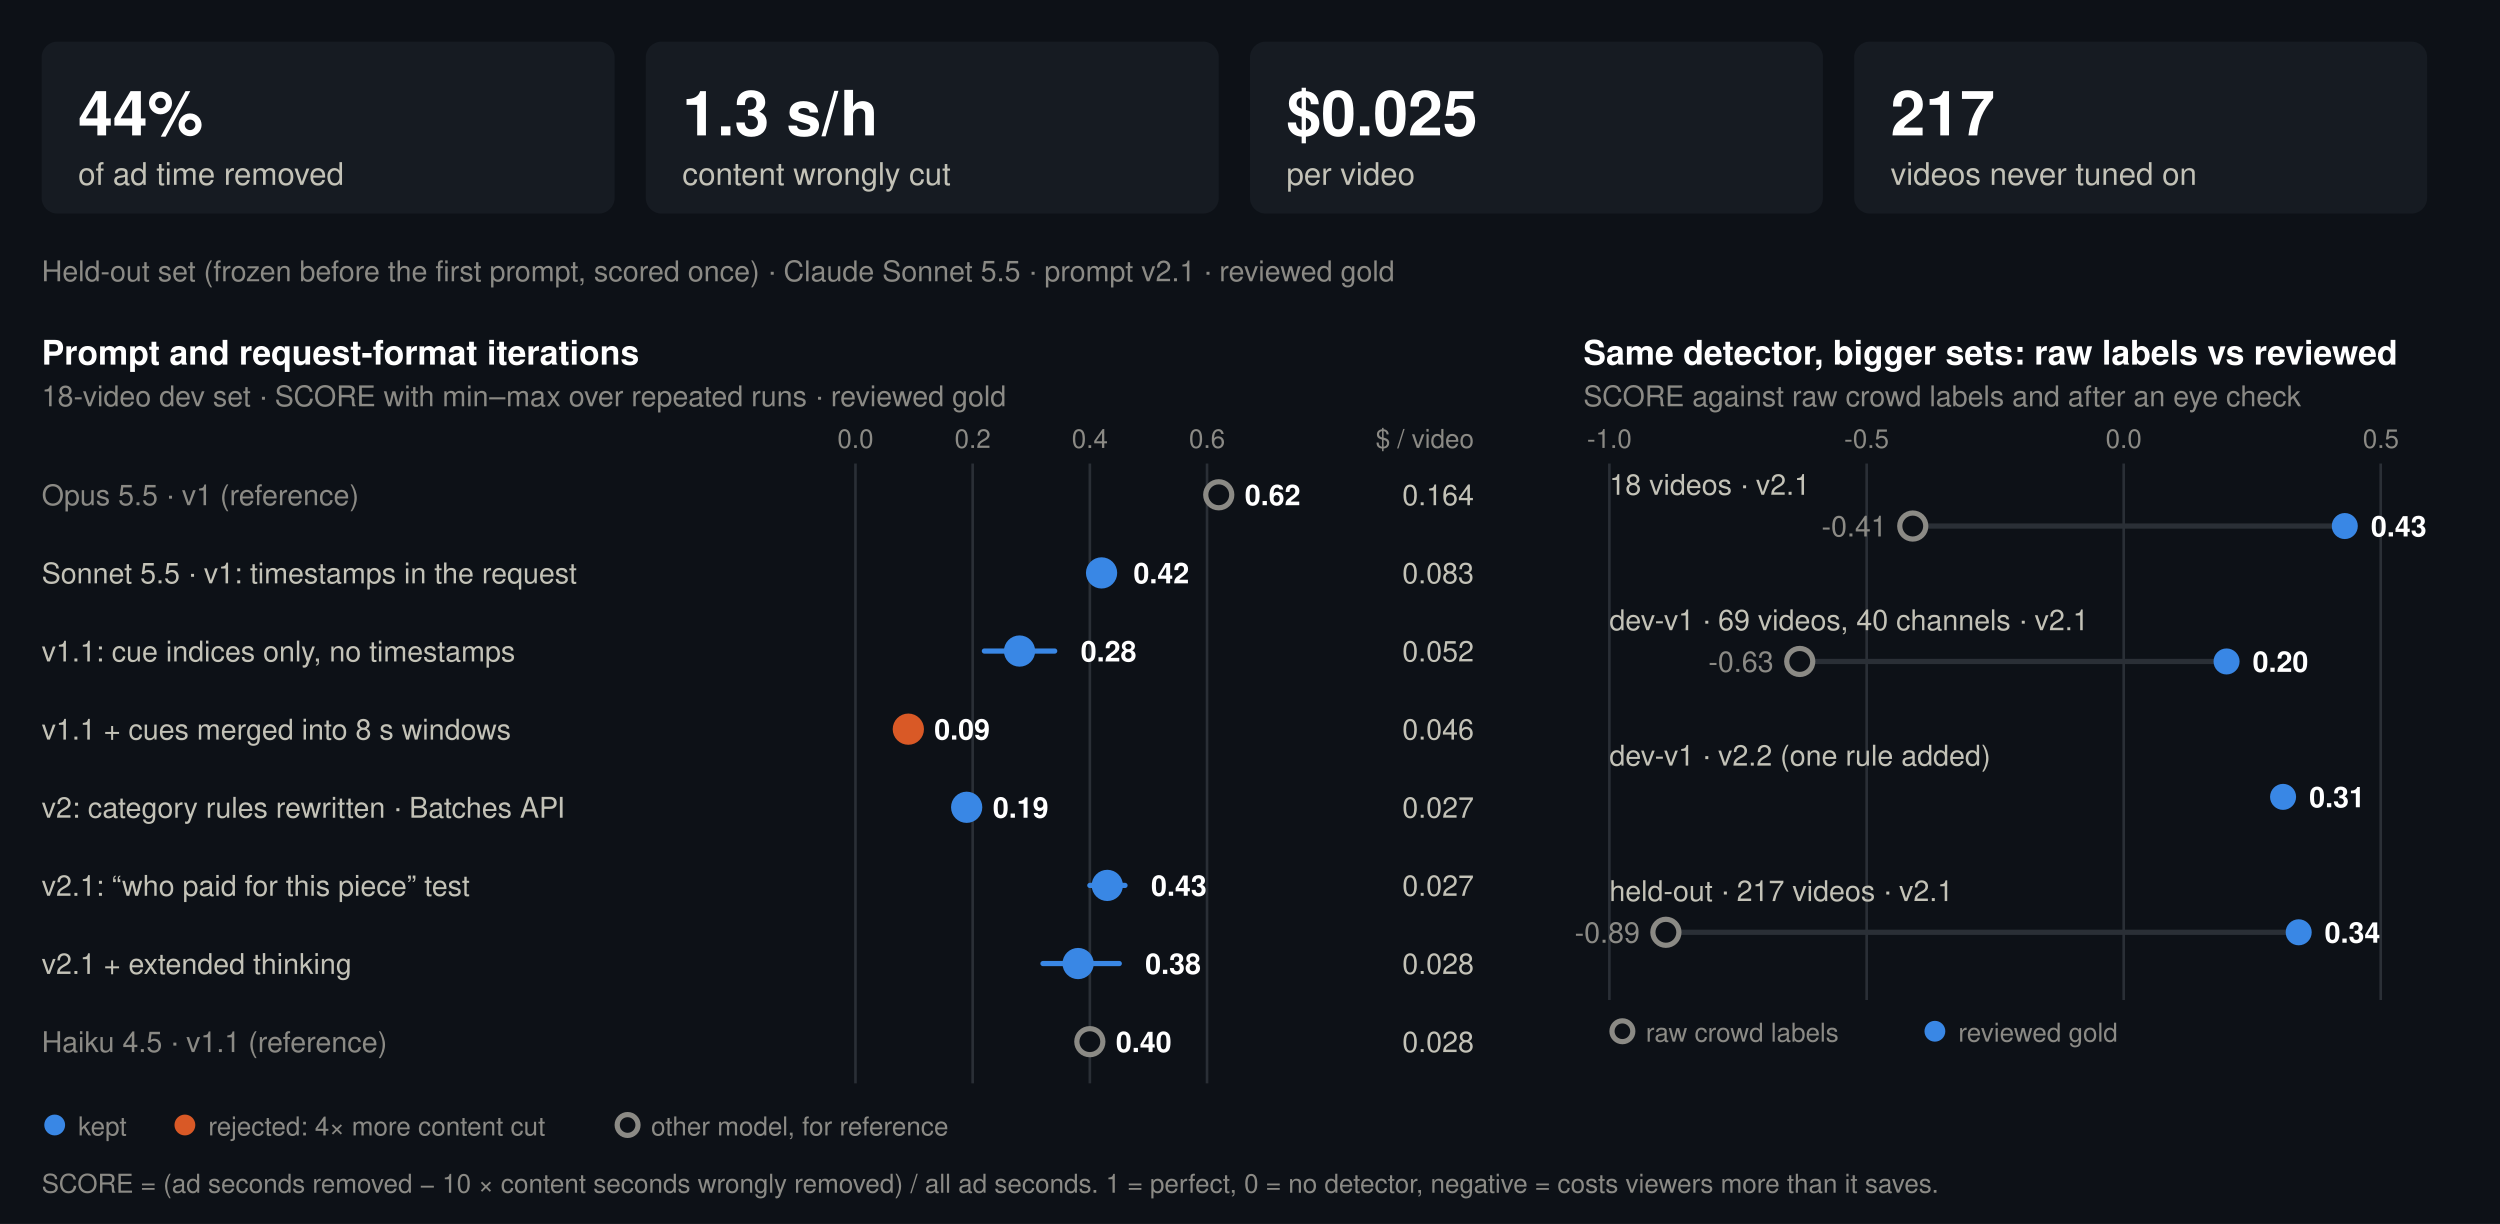
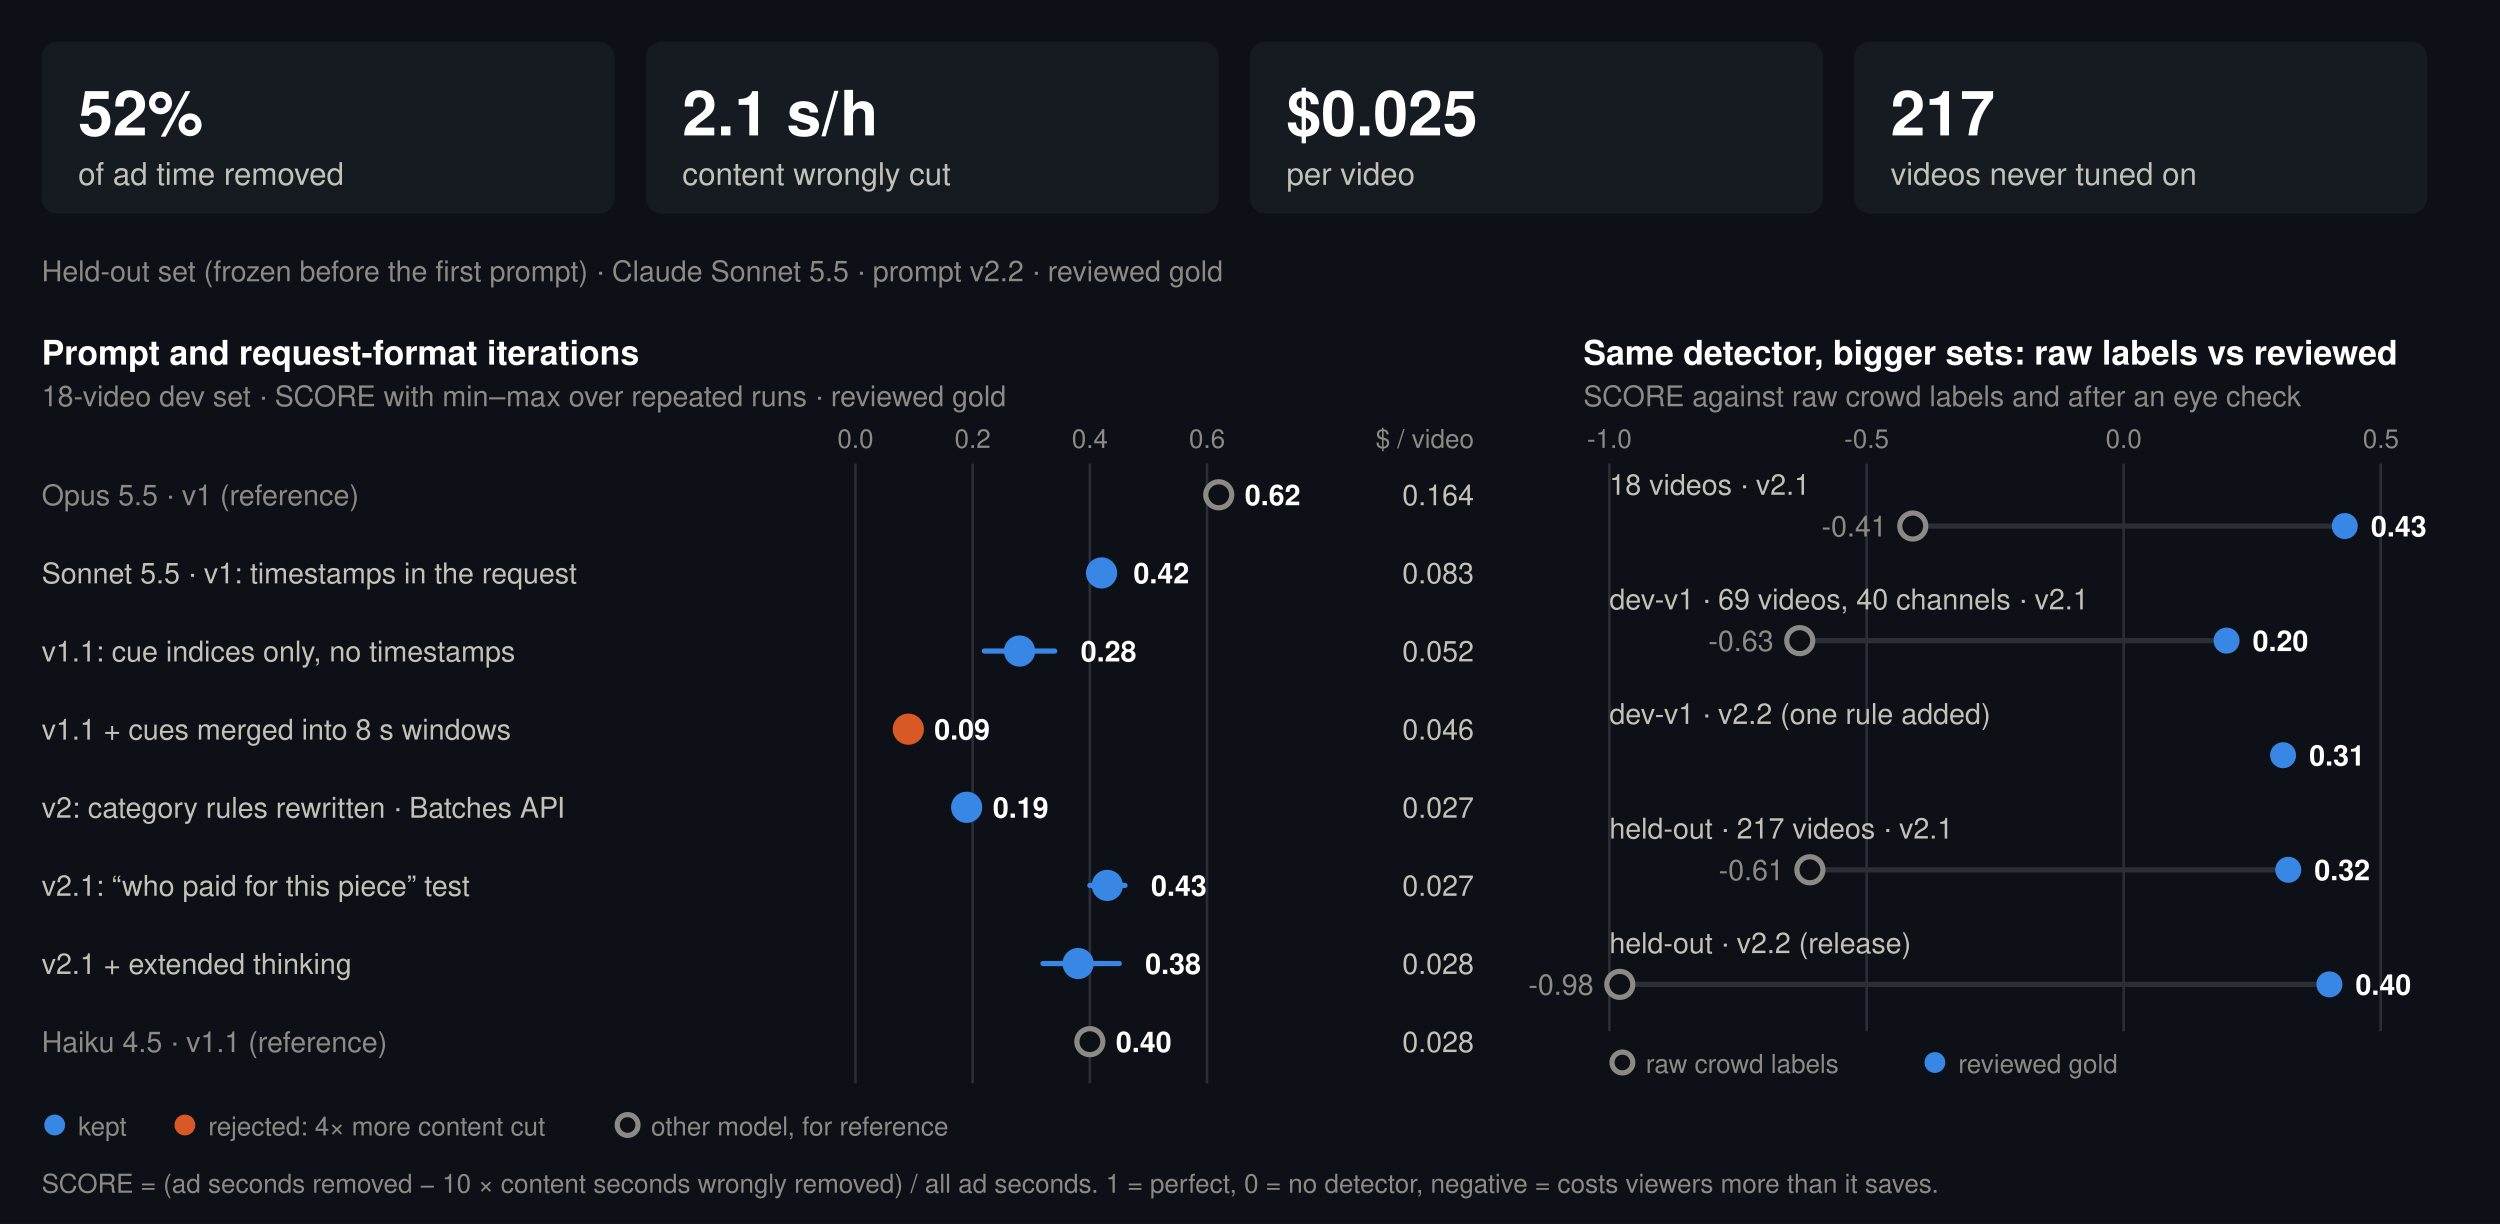
<svg xmlns="http://www.w3.org/2000/svg" width="960" height="470" viewBox="0 0 960 470" font-family="-apple-system, BlinkMacSystemFont, 'Segoe UI', Helvetica, Arial, sans-serif">
  <rect width="960" height="470" fill="#0d1117" />
  <rect x="16" y="16" width="220" height="66" rx="6" fill="#161b22" />
-   <text x="30" y="52" font-size="24" fill="#ffffff" text-anchor="start" font-weight="600">44%</text>
+   <text x="30" y="52" font-size="24" fill="#ffffff" text-anchor="start" font-weight="600">52%</text>
  <text x="30" y="71" font-size="12" fill="#c3c2b7" text-anchor="start" font-weight="normal">of ad time removed</text>
  <rect x="248" y="16" width="220" height="66" rx="6" fill="#161b22" />
-   <text x="262" y="52" font-size="24" fill="#ffffff" text-anchor="start" font-weight="600">1.3 s/h</text>
+   <text x="262" y="52" font-size="24" fill="#ffffff" text-anchor="start" font-weight="600">2.1 s/h</text>
  <text x="262" y="71" font-size="12" fill="#c3c2b7" text-anchor="start" font-weight="normal">content wrongly cut</text>
  <rect x="480" y="16" width="220" height="66" rx="6" fill="#161b22" />
  <text x="494" y="52" font-size="24" fill="#ffffff" text-anchor="start" font-weight="600">$0.025</text>
  <text x="494" y="71" font-size="12" fill="#c3c2b7" text-anchor="start" font-weight="normal">per video</text>
  <rect x="712" y="16" width="220" height="66" rx="6" fill="#161b22" />
  <text x="726" y="52" font-size="24" fill="#ffffff" text-anchor="start" font-weight="600">217</text>
  <text x="726" y="71" font-size="12" fill="#c3c2b7" text-anchor="start" font-weight="normal">videos never tuned on</text>
-   <text x="16" y="108" font-size="11" fill="#8b8a85" text-anchor="start" font-weight="normal">Held-out set (frozen before the first prompt, scored once) · Claude Sonnet 5.5 · prompt v2.1 · reviewed gold</text>
+   <text x="16" y="108" font-size="11" fill="#8b8a85" text-anchor="start" font-weight="normal">Held-out set (frozen before the first prompt) · Claude Sonnet 5.5 · prompt v2.2 · reviewed gold</text>
  <text x="16" y="140" font-size="13" fill="#ffffff" text-anchor="start" font-weight="600">Prompt and request-format iterations</text>
  <text x="16" y="156" font-size="11" fill="#8b8a85" text-anchor="start" font-weight="normal">18-video dev set · SCORE with min–max over repeated runs · reviewed gold</text>
  <text x="566" y="172" font-size="10" fill="#8b8a85" text-anchor="end" font-weight="normal">$ / video</text>
  <line x1="328.5" y1="178" x2="328.5" y2="416" stroke="#2a2f36" stroke-width="1" />
  <text x="328.5" y="172" font-size="10" fill="#8b8a85" text-anchor="middle" font-weight="normal">0.0</text>
  <line x1="373.5" y1="178" x2="373.5" y2="416" stroke="#2a2f36" stroke-width="1" />
  <text x="373.5" y="172" font-size="10" fill="#8b8a85" text-anchor="middle" font-weight="normal">0.2</text>
  <line x1="418.5" y1="178" x2="418.5" y2="416" stroke="#2a2f36" stroke-width="1" />
  <text x="418.5" y="172" font-size="10" fill="#8b8a85" text-anchor="middle" font-weight="normal">0.4</text>
  <line x1="463.5" y1="178" x2="463.5" y2="416" stroke="#2a2f36" stroke-width="1" />
  <text x="463.5" y="172" font-size="10" fill="#8b8a85" text-anchor="middle" font-weight="normal">0.6</text>
  <text x="16" y="194" font-size="11" fill="#8b8a85" text-anchor="start" font-weight="normal">Opus 5.5 · v1 (reference)</text>
  <circle cx="468.0" cy="190" r="5" fill="#0d1117" stroke="#8b8a85" stroke-width="2" />
  <text x="478.0" y="194" font-size="11" fill="#ffffff" text-anchor="start" font-weight="600">0.62</text>
  <text x="566" y="194" font-size="11" fill="#c3c2b7" text-anchor="end" font-weight="normal">0.164</text>
  <text x="16" y="224" font-size="11" fill="#c3c2b7" text-anchor="start" font-weight="normal">Sonnet 5.5 · v1: timestamps in the request</text>
  <line x1="418.5" y1="220" x2="425.2" y2="220" stroke="#3987e5" stroke-width="2" stroke-linecap="round" />
  <circle cx="423.0" cy="220" r="5" fill="#3987e5" stroke="#3987e5" stroke-width="2" />
  <text x="435.25" y="224" font-size="11" fill="#ffffff" text-anchor="start" font-weight="600">0.42</text>
  <text x="566" y="224" font-size="11" fill="#c3c2b7" text-anchor="end" font-weight="normal">0.083</text>
  <text x="16" y="254" font-size="11" fill="#c3c2b7" text-anchor="start" font-weight="normal">v1.1: cue indices only, no timestamps</text>
  <line x1="378.0" y1="250" x2="405.0" y2="250" stroke="#3987e5" stroke-width="2" stroke-linecap="round" />
  <circle cx="391.5" cy="250" r="5" fill="#3987e5" stroke="#3987e5" stroke-width="2" />
  <text x="415.0" y="254" font-size="11" fill="#ffffff" text-anchor="start" font-weight="600">0.28</text>
  <text x="566" y="254" font-size="11" fill="#c3c2b7" text-anchor="end" font-weight="normal">0.052</text>
  <text x="16" y="284" font-size="11" fill="#c3c2b7" text-anchor="start" font-weight="normal">v1.1 + cues merged into 8 s windows</text>
  <circle cx="348.8" cy="280" r="5" fill="#d95926" stroke="#d95926" stroke-width="2" />
  <text x="358.75" y="284" font-size="11" fill="#ffffff" text-anchor="start" font-weight="600">0.09</text>
  <text x="566" y="284" font-size="11" fill="#c3c2b7" text-anchor="end" font-weight="normal">0.046</text>
  <text x="16" y="314" font-size="11" fill="#c3c2b7" text-anchor="start" font-weight="normal">v2: category rules rewritten · Batches API</text>
  <circle cx="371.2" cy="310" r="5" fill="#3987e5" stroke="#3987e5" stroke-width="2" />
  <text x="381.25" y="314" font-size="11" fill="#ffffff" text-anchor="start" font-weight="600">0.19</text>
  <text x="566" y="314" font-size="11" fill="#c3c2b7" text-anchor="end" font-weight="normal">0.027</text>
  <text x="16" y="344" font-size="11" fill="#c3c2b7" text-anchor="start" font-weight="normal">v2.1: “who paid for this piece” test</text>
  <line x1="418.5" y1="340" x2="432.0" y2="340" stroke="#3987e5" stroke-width="2" stroke-linecap="round" />
  <circle cx="425.2" cy="340" r="5" fill="#3987e5" stroke="#3987e5" stroke-width="2" />
  <text x="442.0" y="344" font-size="11" fill="#ffffff" text-anchor="start" font-weight="600">0.43</text>
  <text x="566" y="344" font-size="11" fill="#c3c2b7" text-anchor="end" font-weight="normal">0.027</text>
  <text x="16" y="374" font-size="11" fill="#c3c2b7" text-anchor="start" font-weight="normal">v2.1 + extended thinking</text>
  <line x1="400.5" y1="370" x2="429.8" y2="370" stroke="#3987e5" stroke-width="2" stroke-linecap="round" />
  <circle cx="414.0" cy="370" r="5" fill="#3987e5" stroke="#3987e5" stroke-width="2" />
  <text x="439.75" y="374" font-size="11" fill="#ffffff" text-anchor="start" font-weight="600">0.38</text>
  <text x="566" y="374" font-size="11" fill="#c3c2b7" text-anchor="end" font-weight="normal">0.028</text>
  <text x="16" y="404" font-size="11" fill="#8b8a85" text-anchor="start" font-weight="normal">Haiku 4.5 · v1.1 (reference)</text>
  <circle cx="418.5" cy="400" r="5" fill="#0d1117" stroke="#8b8a85" stroke-width="2" />
  <text x="428.5" y="404" font-size="11" fill="#ffffff" text-anchor="start" font-weight="600">0.40</text>
  <text x="566" y="404" font-size="11" fill="#c3c2b7" text-anchor="end" font-weight="normal">0.028</text>
  <circle cx="21" cy="432" r="4" fill="#3987e5" />
  <text x="30" y="436" font-size="10" fill="#8b8a85" text-anchor="start" font-weight="normal">kept</text>
  <circle cx="71" cy="432" r="4" fill="#d95926" />
  <text x="80" y="436" font-size="10" fill="#8b8a85" text-anchor="start" font-weight="normal">rejected: 4× more content cut</text>
  <circle cx="241" cy="432" r="4" fill="#0d1117" stroke="#8b8a85" stroke-width="2" />
  <text x="250" y="436" font-size="10" fill="#8b8a85" text-anchor="start" font-weight="normal">other model, for reference</text>
  <text x="608" y="140" font-size="13" fill="#ffffff" text-anchor="start" font-weight="600">Same detector, bigger sets: raw labels vs reviewed</text>
  <text x="608" y="156" font-size="11" fill="#8b8a85" text-anchor="start" font-weight="normal">SCORE against raw crowd labels and after an eye check</text>
-   <line x1="618.0" y1="178" x2="618.0" y2="384" stroke="#2a2f36" stroke-width="1" />
+   <line x1="618.0" y1="178" x2="618.0" y2="396" stroke="#2a2f36" stroke-width="1" />
  <text x="618.0" y="172" font-size="10" fill="#8b8a85" text-anchor="middle" font-weight="normal">-1.0</text>
-   <line x1="716.8" y1="178" x2="716.8" y2="384" stroke="#2a2f36" stroke-width="1" />
+   <line x1="716.8" y1="178" x2="716.8" y2="396" stroke="#2a2f36" stroke-width="1" />
  <text x="716.75" y="172" font-size="10" fill="#8b8a85" text-anchor="middle" font-weight="normal">-0.5</text>
-   <line x1="815.5" y1="178" x2="815.5" y2="384" stroke="#2a2f36" stroke-width="1" />
+   <line x1="815.5" y1="178" x2="815.5" y2="396" stroke="#2a2f36" stroke-width="1" />
  <text x="815.5" y="172" font-size="10" fill="#8b8a85" text-anchor="middle" font-weight="normal">0.0</text>
-   <line x1="914.2" y1="178" x2="914.2" y2="384" stroke="#2a2f36" stroke-width="1" />
+   <line x1="914.2" y1="178" x2="914.2" y2="396" stroke="#2a2f36" stroke-width="1" />
  <text x="914.25" y="172" font-size="10" fill="#8b8a85" text-anchor="middle" font-weight="normal">0.5</text>
  <text x="618" y="190" font-size="11" fill="#c3c2b7" text-anchor="start" font-weight="normal">18 videos · v2.1</text>
  <line x1="734.5" y1="202" x2="900.4" y2="202" stroke="#2a2f36" stroke-width="2" />
  <circle cx="734.5" cy="202" r="5" fill="#0d1117" stroke="#8b8a85" stroke-width="2" />
  <text x="724.525" y="206" font-size="11" fill="#8b8a85" text-anchor="end" font-weight="normal">-0.41</text>
  <circle cx="900.4" cy="202" r="5" fill="#3987e5" />
  <text x="910.425" y="206" font-size="11" fill="#ffffff" text-anchor="start" font-weight="600">0.43</text>
-   <text x="618" y="242" font-size="11" fill="#c3c2b7" text-anchor="start" font-weight="normal">dev-v1 · 69 videos, 40 channels · v2.1</text>
-   <line x1="691.1" y1="254" x2="855.0" y2="254" stroke="#2a2f36" stroke-width="2" />
-   <circle cx="691.1" cy="254" r="5" fill="#0d1117" stroke="#8b8a85" stroke-width="2" />
-   <text x="681.075" y="258" font-size="11" fill="#8b8a85" text-anchor="end" font-weight="normal">-0.63</text>
-   <circle cx="855.0" cy="254" r="5" fill="#3987e5" />
-   <text x="865.0" y="258" font-size="11" fill="#ffffff" text-anchor="start" font-weight="600">0.20</text>
-   <text x="618" y="294" font-size="11" fill="#c3c2b7" text-anchor="start" font-weight="normal">dev-v1 · v2.2 (one rule added)</text>
-   <circle cx="876.7" cy="306" r="5" fill="#3987e5" />
-   <text x="886.725" y="310" font-size="11" fill="#ffffff" text-anchor="start" font-weight="600">0.31</text>
-   <text x="618" y="346" font-size="11" fill="#c3c2b7" text-anchor="start" font-weight="normal">held-out · 217 videos · v2.1</text>
-   <line x1="639.7" y1="358" x2="882.7" y2="358" stroke="#2a2f36" stroke-width="2" />
-   <circle cx="639.7" cy="358" r="5" fill="#0d1117" stroke="#8b8a85" stroke-width="2" />
-   <text x="629.725" y="362" font-size="11" fill="#8b8a85" text-anchor="end" font-weight="normal">-0.89</text>
-   <circle cx="882.7" cy="358" r="5" fill="#3987e5" />
-   <text x="892.65" y="362" font-size="11" fill="#ffffff" text-anchor="start" font-weight="600">0.34</text>
-   <circle cx="623" cy="396" r="4" fill="#0d1117" stroke="#8b8a85" stroke-width="2" />
-   <text x="632" y="400" font-size="10" fill="#8b8a85" text-anchor="start" font-weight="normal">raw crowd labels</text>
-   <circle cx="743" cy="396" r="4" fill="#3987e5" />
-   <text x="752" y="400" font-size="10" fill="#8b8a85" text-anchor="start" font-weight="normal">reviewed gold</text>
+   <text x="618" y="234" font-size="11" fill="#c3c2b7" text-anchor="start" font-weight="normal">dev-v1 · 69 videos, 40 channels · v2.1</text>
+   <line x1="691.1" y1="246" x2="855.0" y2="246" stroke="#2a2f36" stroke-width="2" />
+   <circle cx="691.1" cy="246" r="5" fill="#0d1117" stroke="#8b8a85" stroke-width="2" />
+   <text x="681.075" y="250" font-size="11" fill="#8b8a85" text-anchor="end" font-weight="normal">-0.63</text>
+   <circle cx="855.0" cy="246" r="5" fill="#3987e5" />
+   <text x="865.0" y="250" font-size="11" fill="#ffffff" text-anchor="start" font-weight="600">0.20</text>
+   <text x="618" y="278" font-size="11" fill="#c3c2b7" text-anchor="start" font-weight="normal">dev-v1 · v2.2 (one rule added)</text>
+   <circle cx="876.7" cy="290" r="5" fill="#3987e5" />
+   <text x="886.725" y="294" font-size="11" fill="#ffffff" text-anchor="start" font-weight="600">0.31</text>
+   <text x="618" y="322" font-size="11" fill="#c3c2b7" text-anchor="start" font-weight="normal">held-out · 217 videos · v2.1</text>
+   <line x1="695.0" y1="334" x2="878.7" y2="334" stroke="#2a2f36" stroke-width="2" />
+   <circle cx="695.0" cy="334" r="5" fill="#0d1117" stroke="#8b8a85" stroke-width="2" />
+   <text x="685.025" y="338" font-size="11" fill="#8b8a85" text-anchor="end" font-weight="normal">-0.61</text>
+   <circle cx="878.7" cy="334" r="5" fill="#3987e5" />
+   <text x="888.7" y="338" font-size="11" fill="#ffffff" text-anchor="start" font-weight="600">0.32</text>
+   <text x="618" y="366" font-size="11" fill="#c3c2b7" text-anchor="start" font-weight="normal">held-out · v2.2 (release)</text>
+   <line x1="622.0" y1="378" x2="894.5" y2="378" stroke="#2a2f36" stroke-width="2" />
+   <circle cx="622.0" cy="378" r="5" fill="#0d1117" stroke="#8b8a85" stroke-width="2" />
+   <text x="611.95" y="382" font-size="11" fill="#8b8a85" text-anchor="end" font-weight="normal">-0.98</text>
+   <circle cx="894.5" cy="378" r="5" fill="#3987e5" />
+   <text x="904.5" y="382" font-size="11" fill="#ffffff" text-anchor="start" font-weight="600">0.40</text>
+   <circle cx="623" cy="408" r="4" fill="#0d1117" stroke="#8b8a85" stroke-width="2" />
+   <text x="632" y="412" font-size="10" fill="#8b8a85" text-anchor="start" font-weight="normal">raw crowd labels</text>
+   <circle cx="743" cy="408" r="4" fill="#3987e5" />
+   <text x="752" y="412" font-size="10" fill="#8b8a85" text-anchor="start" font-weight="normal">reviewed gold</text>
  <text x="16" y="458" font-size="10" fill="#8b8a85" text-anchor="start" font-weight="normal">SCORE = (ad seconds removed − 10 × content seconds wrongly removed) / all ad seconds. 1 = perfect, 0 = no detector, negative = costs viewers more than it saves.</text>
</svg>
